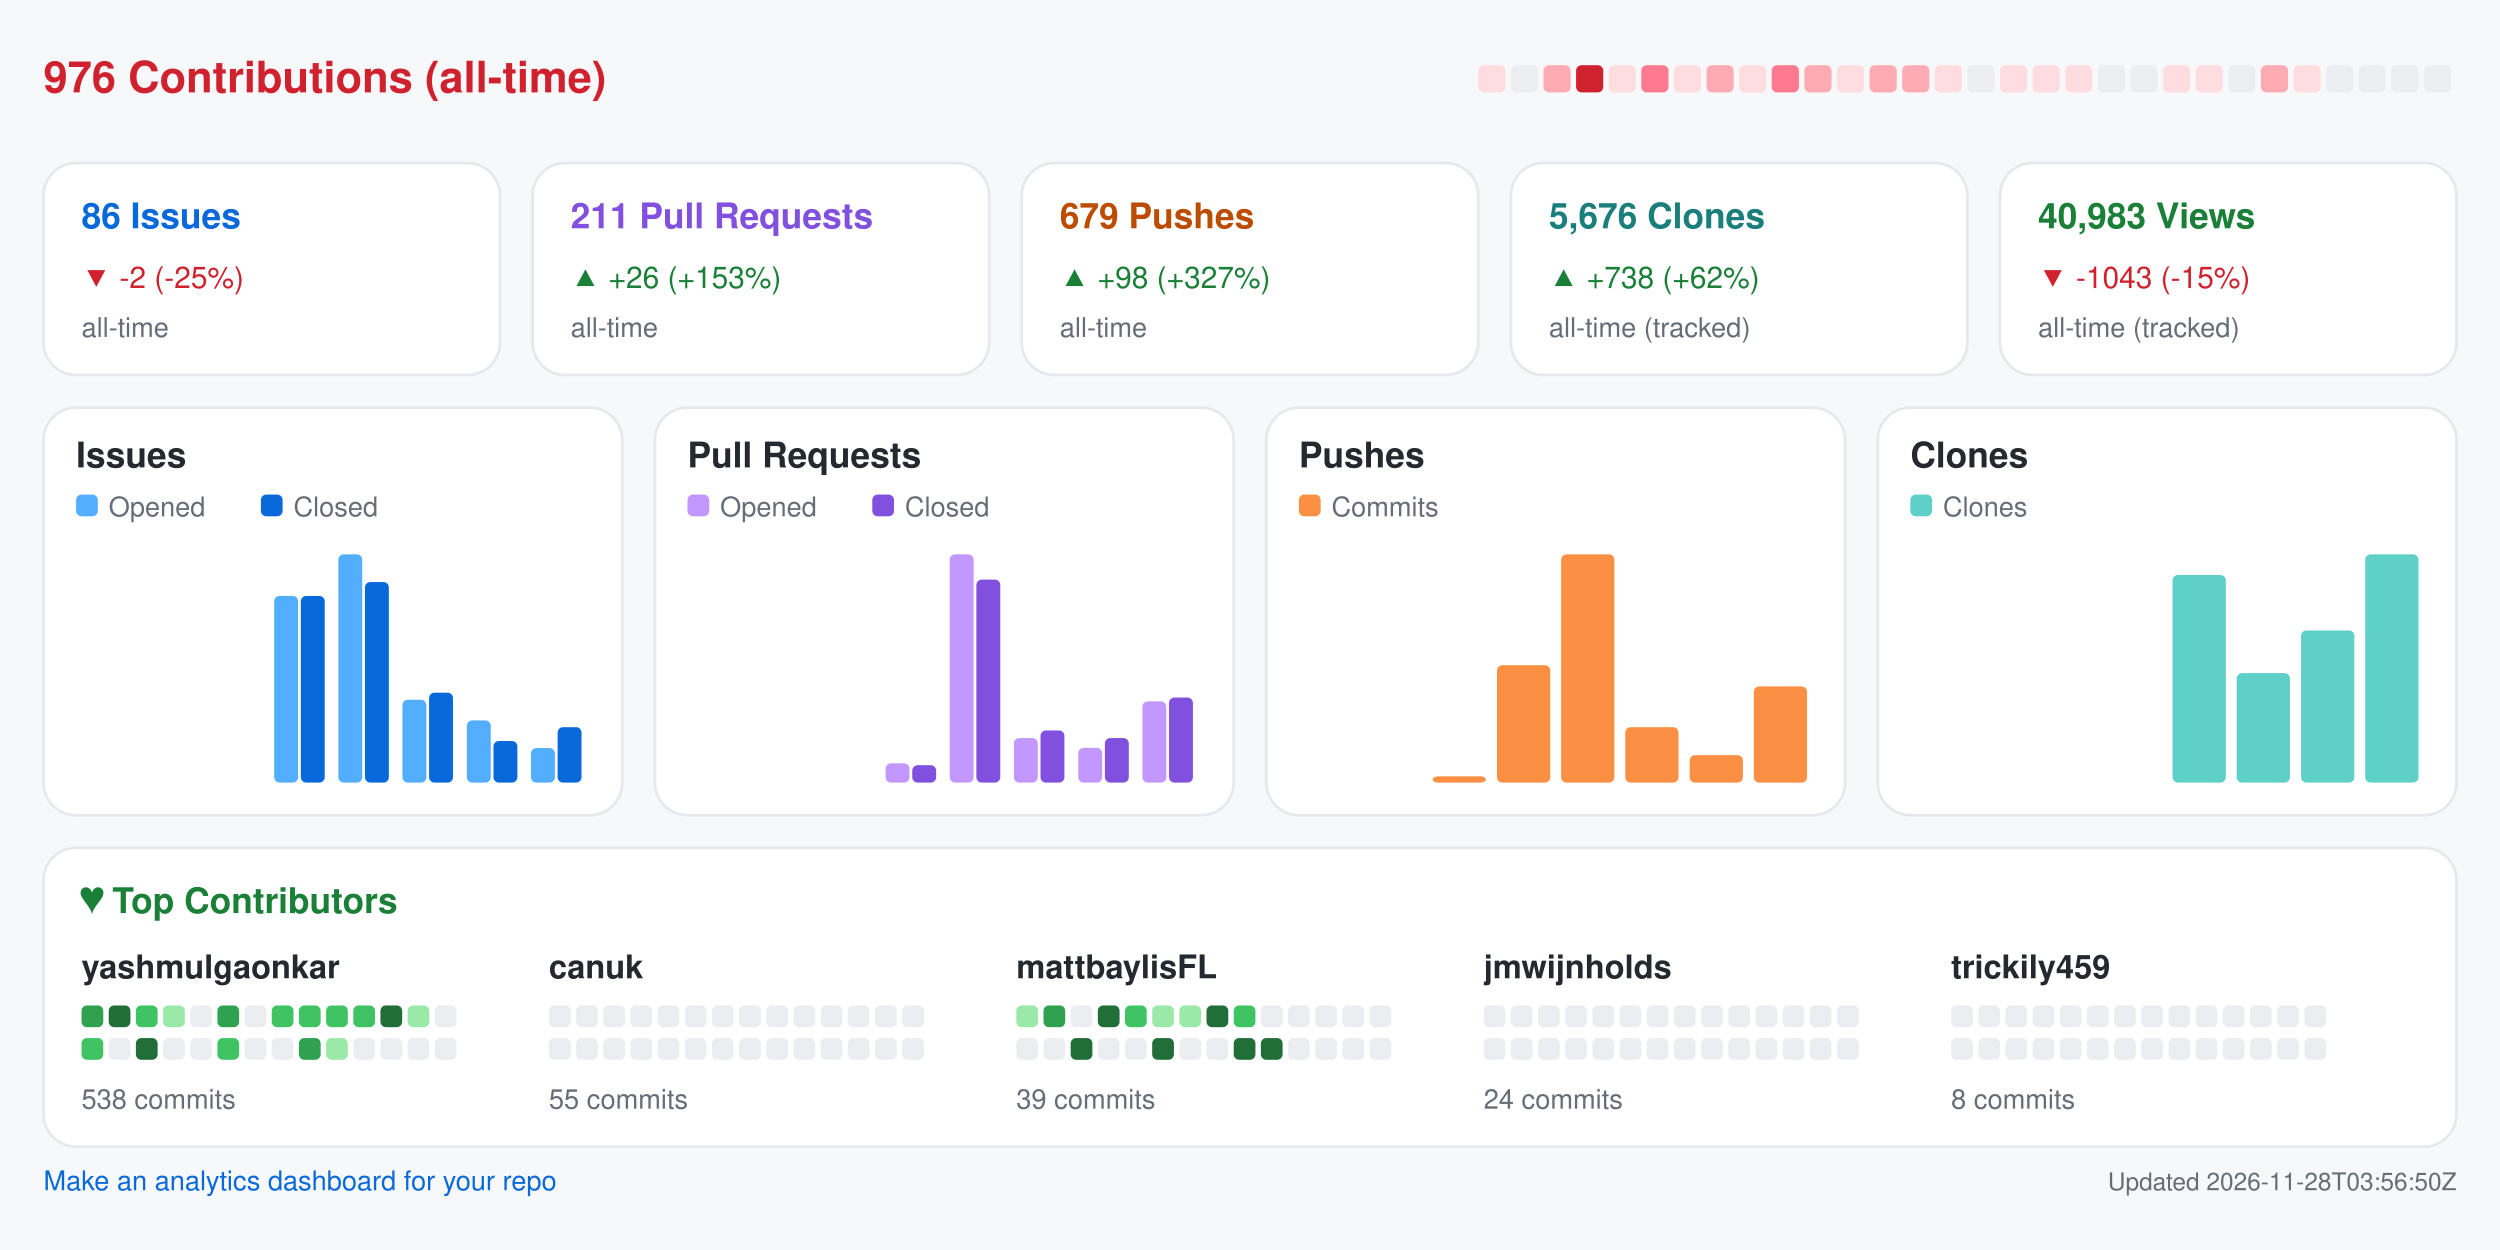
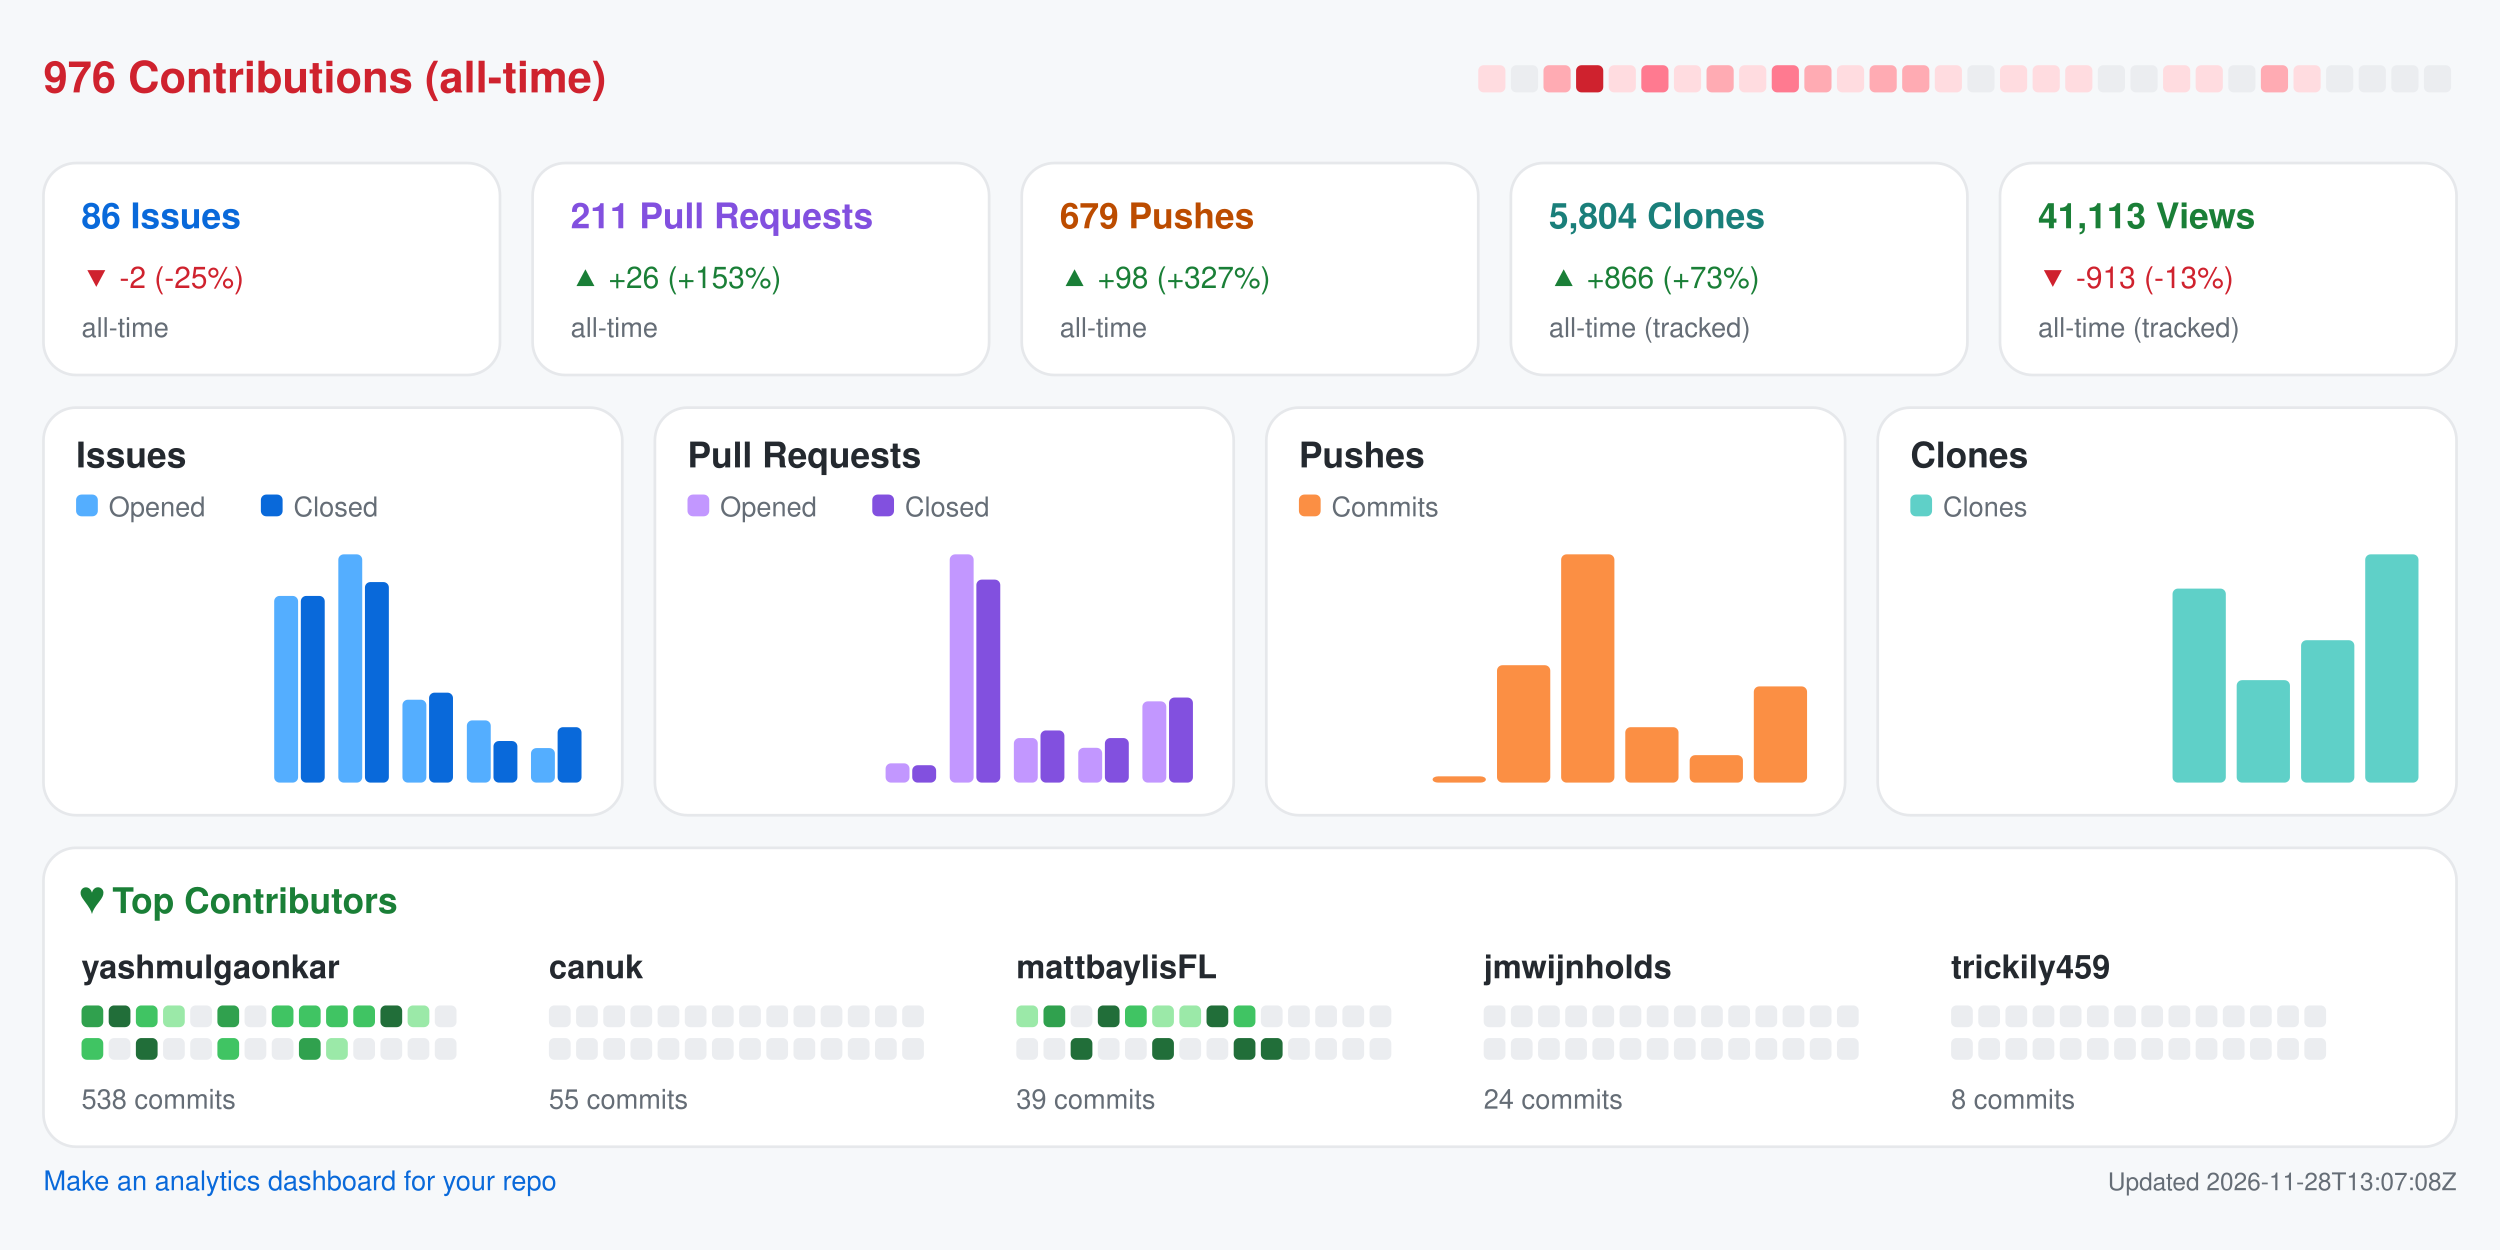
<svg xmlns="http://www.w3.org/2000/svg" width="920" height="460" viewBox="0 0 920 460" role="img" aria-label="Repository analytics for yashmulgaonkar/FlightScnr_Pi">
  <rect x="0.0" y="0.0" width="920.0" height="460.0" rx="0" fill="#f6f8fa" />
  <text x="16.0" y="34.0" fill="#cf222e" font-size="16" font-family="-apple-system,BlinkMacSystemFont,Segoe UI,Helvetica,Arial,sans-serif" font-weight="600" text-anchor="start">976 Contributions (all-time)</text>
  <rect x="544.0" y="24.0" width="10.0" height="10.0" rx="2" fill="#ffdce0" />
  <rect x="556.0" y="24.0" width="10.0" height="10.0" rx="2" fill="#ebedf0" />
  <rect x="568.0" y="24.0" width="10.0" height="10.0" rx="2" fill="#ffabb3" />
  <rect x="580.0" y="24.0" width="10.0" height="10.0" rx="2" fill="#cf222e" />
  <rect x="592.0" y="24.0" width="10.0" height="10.0" rx="2" fill="#ffdce0" />
  <rect x="604.0" y="24.0" width="10.0" height="10.0" rx="2" fill="#ff7a90" />
  <rect x="616.0" y="24.0" width="10.0" height="10.0" rx="2" fill="#ffdce0" />
  <rect x="628.0" y="24.0" width="10.0" height="10.0" rx="2" fill="#ffabb3" />
  <rect x="640.0" y="24.0" width="10.0" height="10.0" rx="2" fill="#ffdce0" />
  <rect x="652.0" y="24.0" width="10.0" height="10.0" rx="2" fill="#ff7a90" />
  <rect x="664.0" y="24.0" width="10.0" height="10.0" rx="2" fill="#ffabb3" />
  <rect x="676.0" y="24.0" width="10.0" height="10.0" rx="2" fill="#ffdce0" />
  <rect x="688.0" y="24.0" width="10.0" height="10.0" rx="2" fill="#ffabb3" />
  <rect x="700.0" y="24.0" width="10.0" height="10.0" rx="2" fill="#ffabb3" />
  <rect x="712.0" y="24.0" width="10.0" height="10.0" rx="2" fill="#ffdce0" />
  <rect x="724.0" y="24.0" width="10.0" height="10.0" rx="2" fill="#ebedf0" />
  <rect x="736.0" y="24.0" width="10.0" height="10.0" rx="2" fill="#ffdce0" />
  <rect x="748.0" y="24.0" width="10.0" height="10.0" rx="2" fill="#ffdce0" />
  <rect x="760.0" y="24.0" width="10.0" height="10.0" rx="2" fill="#ffdce0" />
  <rect x="772.0" y="24.0" width="10.0" height="10.0" rx="2" fill="#ebedf0" />
  <rect x="784.0" y="24.0" width="10.0" height="10.0" rx="2" fill="#ebedf0" />
  <rect x="796.0" y="24.0" width="10.0" height="10.0" rx="2" fill="#ffdce0" />
  <rect x="808.0" y="24.0" width="10.0" height="10.0" rx="2" fill="#ffdce0" />
  <rect x="820.0" y="24.0" width="10.0" height="10.0" rx="2" fill="#ebedf0" />
  <rect x="832.0" y="24.0" width="10.0" height="10.0" rx="2" fill="#ffabb3" />
  <rect x="844.0" y="24.0" width="10.0" height="10.0" rx="2" fill="#ffdce0" />
  <rect x="856.0" y="24.0" width="10.0" height="10.0" rx="2" fill="#ebedf0" />
  <rect x="868.0" y="24.0" width="10.0" height="10.0" rx="2" fill="#ebedf0" />
  <rect x="880.0" y="24.0" width="10.0" height="10.0" rx="2" fill="#ebedf0" />
  <rect x="892.0" y="24.0" width="10.0" height="10.0" rx="2" fill="#ebedf0" />
  <rect x="16.0" y="60.0" width="168.0" height="78.0" rx="12" fill="#ffffff" stroke="#e6e8eb" />
  <text x="30.0" y="84.0" fill="#0969da" font-size="13" font-family="-apple-system,BlinkMacSystemFont,Segoe UI,Helvetica,Arial,sans-serif" font-weight="600" text-anchor="start">86 Issues</text>
  <text x="30.0" y="106.0" fill="#cf222e" font-size="11" font-family="-apple-system,BlinkMacSystemFont,Segoe UI,Helvetica,Arial,sans-serif" font-weight="400" text-anchor="start">▼ -2 (-25%)</text>
  <text x="30.0" y="124.0" fill="#656d76" font-size="10" font-family="-apple-system,BlinkMacSystemFont,Segoe UI,Helvetica,Arial,sans-serif" font-weight="400" text-anchor="start">all-time</text>
  <rect x="196.0" y="60.0" width="168.0" height="78.0" rx="12" fill="#ffffff" stroke="#e6e8eb" />
  <text x="210.0" y="84.0" fill="#8250df" font-size="13" font-family="-apple-system,BlinkMacSystemFont,Segoe UI,Helvetica,Arial,sans-serif" font-weight="600" text-anchor="start">211 Pull Requests</text>
  <text x="210.0" y="106.0" fill="#1a7f37" font-size="11" font-family="-apple-system,BlinkMacSystemFont,Segoe UI,Helvetica,Arial,sans-serif" font-weight="400" text-anchor="start">▲ +26 (+153%)</text>
  <text x="210.0" y="124.0" fill="#656d76" font-size="10" font-family="-apple-system,BlinkMacSystemFont,Segoe UI,Helvetica,Arial,sans-serif" font-weight="400" text-anchor="start">all-time</text>
  <rect x="376.0" y="60.0" width="168.0" height="78.0" rx="12" fill="#ffffff" stroke="#e6e8eb" />
  <text x="390.0" y="84.0" fill="#bc4c00" font-size="13" font-family="-apple-system,BlinkMacSystemFont,Segoe UI,Helvetica,Arial,sans-serif" font-weight="600" text-anchor="start">679 Pushes</text>
  <text x="390.0" y="106.0" fill="#1a7f37" font-size="11" font-family="-apple-system,BlinkMacSystemFont,Segoe UI,Helvetica,Arial,sans-serif" font-weight="400" text-anchor="start">▲ +98 (+327%)</text>
  <text x="390.0" y="124.0" fill="#656d76" font-size="10" font-family="-apple-system,BlinkMacSystemFont,Segoe UI,Helvetica,Arial,sans-serif" font-weight="400" text-anchor="start">all-time</text>
  <rect x="556.0" y="60.0" width="168.0" height="78.0" rx="12" fill="#ffffff" stroke="#e6e8eb" />
-   <text x="570.0" y="84.0" fill="#1a7f7a" font-size="13" font-family="-apple-system,BlinkMacSystemFont,Segoe UI,Helvetica,Arial,sans-serif" font-weight="600" text-anchor="start">5,676 Clones</text>
-   <text x="570.0" y="106.0" fill="#1a7f37" font-size="11" font-family="-apple-system,BlinkMacSystemFont,Segoe UI,Helvetica,Arial,sans-serif" font-weight="400" text-anchor="start">▲ +738 (+62%)</text>
+   <text x="570.0" y="84.0" fill="#1a7f7a" font-size="13" font-family="-apple-system,BlinkMacSystemFont,Segoe UI,Helvetica,Arial,sans-serif" font-weight="600" text-anchor="start">5,804 Clones</text>
+   <text x="570.0" y="106.0" fill="#1a7f37" font-size="11" font-family="-apple-system,BlinkMacSystemFont,Segoe UI,Helvetica,Arial,sans-serif" font-weight="400" text-anchor="start">▲ +866 (+73%)</text>
  <text x="570.0" y="124.0" fill="#656d76" font-size="10" font-family="-apple-system,BlinkMacSystemFont,Segoe UI,Helvetica,Arial,sans-serif" font-weight="400" text-anchor="start">all-time (tracked)</text>
  <rect x="736.0" y="60.0" width="168.0" height="78.0" rx="12" fill="#ffffff" stroke="#e6e8eb" />
-   <text x="750.0" y="84.0" fill="#1a7f37" font-size="13" font-family="-apple-system,BlinkMacSystemFont,Segoe UI,Helvetica,Arial,sans-serif" font-weight="600" text-anchor="start">40,983 Views</text>
-   <text x="750.0" y="106.0" fill="#cf222e" font-size="11" font-family="-apple-system,BlinkMacSystemFont,Segoe UI,Helvetica,Arial,sans-serif" font-weight="400" text-anchor="start">▼ -1043 (-15%)</text>
+   <text x="750.0" y="84.0" fill="#1a7f37" font-size="13" font-family="-apple-system,BlinkMacSystemFont,Segoe UI,Helvetica,Arial,sans-serif" font-weight="600" text-anchor="start">41,113 Views</text>
+   <text x="750.0" y="106.0" fill="#cf222e" font-size="11" font-family="-apple-system,BlinkMacSystemFont,Segoe UI,Helvetica,Arial,sans-serif" font-weight="400" text-anchor="start">▼ -913 (-13%)</text>
  <text x="750.0" y="124.0" fill="#656d76" font-size="10" font-family="-apple-system,BlinkMacSystemFont,Segoe UI,Helvetica,Arial,sans-serif" font-weight="400" text-anchor="start">all-time (tracked)</text>
  <rect x="16.0" y="150.0" width="213.0" height="150.0" rx="12" fill="#ffffff" stroke="#e6e8eb" />
  <text x="28.0" y="172.0" fill="#24292f" font-size="13" font-family="-apple-system,BlinkMacSystemFont,Segoe UI,Helvetica,Arial,sans-serif" font-weight="600" text-anchor="start">Issues</text>
  <rect x="28.0" y="182.0" width="8.0" height="8.0" rx="2" fill="#54aeff" />
  <text x="40.0" y="190.0" fill="#656d76" font-size="10" font-family="-apple-system,BlinkMacSystemFont,Segoe UI,Helvetica,Arial,sans-serif" font-weight="400" text-anchor="start">Opened</text>
  <rect x="96.0" y="182.0" width="8.0" height="8.0" rx="2" fill="#0969da" />
  <text x="108.0" y="190.0" fill="#656d76" font-size="10" font-family="-apple-system,BlinkMacSystemFont,Segoe UI,Helvetica,Arial,sans-serif" font-weight="400" text-anchor="start">Closed</text>
  <rect x="30.0" y="288.0" width="8.8" height="0.0" rx="2" fill="#54aeff" />
  <rect x="39.8" y="288.0" width="8.8" height="0.0" rx="2" fill="#0969da" />
  <rect x="53.6" y="288.0" width="8.8" height="0.0" rx="2" fill="#54aeff" />
  <rect x="63.4" y="288.0" width="8.8" height="0.0" rx="2" fill="#0969da" />
  <rect x="77.2" y="288.0" width="8.8" height="0.0" rx="2" fill="#54aeff" />
  <rect x="87.1" y="288.0" width="8.8" height="0.0" rx="2" fill="#0969da" />
  <rect x="100.9" y="219.3" width="8.8" height="68.7" rx="2" fill="#54aeff" />
  <rect x="110.7" y="219.3" width="8.8" height="68.7" rx="2" fill="#0969da" />
  <rect x="124.5" y="204.0" width="8.8" height="84.0" rx="2" fill="#54aeff" />
  <rect x="134.3" y="214.2" width="8.8" height="73.8" rx="2" fill="#0969da" />
  <rect x="148.1" y="257.5" width="8.8" height="30.5" rx="2" fill="#54aeff" />
  <rect x="157.9" y="254.9" width="8.8" height="33.1" rx="2" fill="#0969da" />
  <rect x="171.8" y="265.1" width="8.8" height="22.9" rx="2" fill="#54aeff" />
  <rect x="181.6" y="272.7" width="8.8" height="15.3" rx="2" fill="#0969da" />
  <rect x="195.4" y="275.3" width="8.8" height="12.7" rx="2" fill="#54aeff" />
  <rect x="205.2" y="267.6" width="8.8" height="20.4" rx="2" fill="#0969da" />
  <rect x="241.0" y="150.0" width="213.0" height="150.0" rx="12" fill="#ffffff" stroke="#e6e8eb" />
  <text x="253.0" y="172.0" fill="#24292f" font-size="13" font-family="-apple-system,BlinkMacSystemFont,Segoe UI,Helvetica,Arial,sans-serif" font-weight="600" text-anchor="start">Pull Requests</text>
  <rect x="253.0" y="182.0" width="8.0" height="8.0" rx="2" fill="#c297ff" />
  <text x="265.0" y="190.0" fill="#656d76" font-size="10" font-family="-apple-system,BlinkMacSystemFont,Segoe UI,Helvetica,Arial,sans-serif" font-weight="400" text-anchor="start">Opened</text>
  <rect x="321.0" y="182.0" width="8.0" height="8.0" rx="2" fill="#8250df" />
  <text x="333.0" y="190.0" fill="#656d76" font-size="10" font-family="-apple-system,BlinkMacSystemFont,Segoe UI,Helvetica,Arial,sans-serif" font-weight="400" text-anchor="start">Closed</text>
  <rect x="255.0" y="288.0" width="8.8" height="0.0" rx="2" fill="#c297ff" />
  <rect x="264.8" y="288.0" width="8.8" height="0.0" rx="2" fill="#8250df" />
  <rect x="278.6" y="288.0" width="8.8" height="0.0" rx="2" fill="#c297ff" />
  <rect x="288.4" y="288.0" width="8.8" height="0.0" rx="2" fill="#8250df" />
  <rect x="302.2" y="288.0" width="8.8" height="0.0" rx="2" fill="#c297ff" />
  <rect x="312.1" y="288.0" width="8.8" height="0.0" rx="2" fill="#8250df" />
  <rect x="325.9" y="280.9" width="8.8" height="7.1" rx="2" fill="#c297ff" />
  <rect x="335.7" y="281.6" width="8.8" height="6.4" rx="2" fill="#8250df" />
  <rect x="349.5" y="204.0" width="8.8" height="84.0" rx="2" fill="#c297ff" />
  <rect x="359.3" y="213.3" width="8.8" height="74.7" rx="2" fill="#8250df" />
  <rect x="373.1" y="271.6" width="8.8" height="16.4" rx="2" fill="#c297ff" />
  <rect x="382.9" y="268.8" width="8.8" height="19.2" rx="2" fill="#8250df" />
  <rect x="396.8" y="275.2" width="8.8" height="12.8" rx="2" fill="#c297ff" />
  <rect x="406.6" y="271.6" width="8.8" height="16.4" rx="2" fill="#8250df" />
  <rect x="420.4" y="258.1" width="8.8" height="29.9" rx="2" fill="#c297ff" />
  <rect x="430.2" y="256.7" width="8.8" height="31.3" rx="2" fill="#8250df" />
  <rect x="466.0" y="150.0" width="213.0" height="150.0" rx="12" fill="#ffffff" stroke="#e6e8eb" />
  <text x="478.0" y="172.0" fill="#24292f" font-size="13" font-family="-apple-system,BlinkMacSystemFont,Segoe UI,Helvetica,Arial,sans-serif" font-weight="600" text-anchor="start">Pushes</text>
  <rect x="478.0" y="182.0" width="8.0" height="8.0" rx="2" fill="#fb8f44" />
  <text x="490.0" y="190.0" fill="#656d76" font-size="10" font-family="-apple-system,BlinkMacSystemFont,Segoe UI,Helvetica,Arial,sans-serif" font-weight="400" text-anchor="start">Commits</text>
  <rect x="480.0" y="288.0" width="19.6" height="0.0" rx="2" fill="#fb8f44" />
  <rect x="503.6" y="288.0" width="19.6" height="0.0" rx="2" fill="#fb8f44" />
  <rect x="527.2" y="285.7" width="19.6" height="2.3" rx="2" fill="#fb8f44" />
  <rect x="550.9" y="244.8" width="19.6" height="43.2" rx="2" fill="#fb8f44" />
  <rect x="574.5" y="204.0" width="19.6" height="84.0" rx="2" fill="#fb8f44" />
  <rect x="598.1" y="267.6" width="19.6" height="20.4" rx="2" fill="#fb8f44" />
  <rect x="621.8" y="277.9" width="19.6" height="10.1" rx="2" fill="#fb8f44" />
  <rect x="645.4" y="252.6" width="19.6" height="35.4" rx="2" fill="#fb8f44" />
  <rect x="691.0" y="150.0" width="213.0" height="150.0" rx="12" fill="#ffffff" stroke="#e6e8eb" />
  <text x="703.0" y="172.0" fill="#24292f" font-size="13" font-family="-apple-system,BlinkMacSystemFont,Segoe UI,Helvetica,Arial,sans-serif" font-weight="600" text-anchor="start">Clones</text>
  <rect x="703.0" y="182.0" width="8.0" height="8.0" rx="2" fill="#5fd0c8" />
  <text x="715.0" y="190.0" fill="#656d76" font-size="10" font-family="-apple-system,BlinkMacSystemFont,Segoe UI,Helvetica,Arial,sans-serif" font-weight="400" text-anchor="start">Clones</text>
  <rect x="705.0" y="288.0" width="19.6" height="0.0" rx="2" fill="#5fd0c8" />
  <rect x="728.6" y="288.0" width="19.6" height="0.0" rx="2" fill="#5fd0c8" />
  <rect x="752.2" y="288.0" width="19.6" height="0.0" rx="2" fill="#5fd0c8" />
  <rect x="775.9" y="288.0" width="19.6" height="0.0" rx="2" fill="#5fd0c8" />
-   <rect x="799.5" y="211.6" width="19.6" height="76.4" rx="2" fill="#5fd0c8" />
-   <rect x="823.1" y="247.7" width="19.6" height="40.3" rx="2" fill="#5fd0c8" />
-   <rect x="846.8" y="232.0" width="19.6" height="56.0" rx="2" fill="#5fd0c8" />
+   <rect x="799.5" y="216.6" width="19.6" height="71.4" rx="2" fill="#5fd0c8" />
+   <rect x="823.1" y="250.3" width="19.6" height="37.7" rx="2" fill="#5fd0c8" />
+   <rect x="846.8" y="235.6" width="19.6" height="52.4" rx="2" fill="#5fd0c8" />
  <rect x="870.4" y="204.0" width="19.6" height="84.0" rx="2" fill="#5fd0c8" />
  <rect x="16.0" y="312.0" width="888.0" height="110.0" rx="12" fill="#ffffff" stroke="#e6e8eb" />
  <text x="30.0" y="336.0" fill="#1a7f37" font-size="13" font-family="-apple-system,BlinkMacSystemFont,Segoe UI,Helvetica,Arial,sans-serif" font-weight="600" text-anchor="start">♥  Top Contributors</text>
  <text x="30.0" y="360.0" fill="#24292f" font-size="12" font-family="-apple-system,BlinkMacSystemFont,Segoe UI,Helvetica,Arial,sans-serif" font-weight="600" text-anchor="start">yashmulgaonkar</text>
  <rect x="30.0" y="370.0" width="8.0" height="8.0" rx="2" fill="#30a14e" />
  <rect x="40.0" y="370.0" width="8.0" height="8.0" rx="2" fill="#216e39" />
  <rect x="50.0" y="370.0" width="8.0" height="8.0" rx="2" fill="#40c463" />
  <rect x="60.0" y="370.0" width="8.0" height="8.0" rx="2" fill="#9be9a8" />
  <rect x="70.0" y="370.0" width="8.0" height="8.0" rx="2" fill="#ebedf0" />
  <rect x="80.0" y="370.0" width="8.0" height="8.0" rx="2" fill="#30a14e" />
  <rect x="90.0" y="370.0" width="8.0" height="8.0" rx="2" fill="#ebedf0" />
  <rect x="100.0" y="370.0" width="8.0" height="8.0" rx="2" fill="#40c463" />
  <rect x="110.0" y="370.0" width="8.0" height="8.0" rx="2" fill="#40c463" />
  <rect x="120.0" y="370.0" width="8.0" height="8.0" rx="2" fill="#40c463" />
  <rect x="130.0" y="370.0" width="8.0" height="8.0" rx="2" fill="#40c463" />
  <rect x="140.0" y="370.0" width="8.0" height="8.0" rx="2" fill="#216e39" />
  <rect x="150.0" y="370.0" width="8.0" height="8.0" rx="2" fill="#9be9a8" />
  <rect x="160.0" y="370.0" width="8.0" height="8.0" rx="2" fill="#ebedf0" />
  <rect x="30.0" y="382.0" width="8.0" height="8.0" rx="2" fill="#40c463" />
  <rect x="40.0" y="382.0" width="8.0" height="8.0" rx="2" fill="#ebedf0" />
  <rect x="50.0" y="382.0" width="8.0" height="8.0" rx="2" fill="#216e39" />
  <rect x="60.0" y="382.0" width="8.0" height="8.0" rx="2" fill="#ebedf0" />
  <rect x="70.0" y="382.0" width="8.0" height="8.0" rx="2" fill="#ebedf0" />
  <rect x="80.0" y="382.0" width="8.0" height="8.0" rx="2" fill="#40c463" />
  <rect x="90.0" y="382.0" width="8.0" height="8.0" rx="2" fill="#ebedf0" />
  <rect x="100.0" y="382.0" width="8.0" height="8.0" rx="2" fill="#ebedf0" />
  <rect x="110.0" y="382.0" width="8.0" height="8.0" rx="2" fill="#30a14e" />
  <rect x="120.0" y="382.0" width="8.0" height="8.0" rx="2" fill="#9be9a8" />
  <rect x="130.0" y="382.0" width="8.0" height="8.0" rx="2" fill="#ebedf0" />
  <rect x="140.0" y="382.0" width="8.0" height="8.0" rx="2" fill="#ebedf0" />
  <rect x="150.0" y="382.0" width="8.0" height="8.0" rx="2" fill="#ebedf0" />
  <rect x="160.0" y="382.0" width="8.0" height="8.0" rx="2" fill="#ebedf0" />
  <text x="30.0" y="408.0" fill="#656d76" font-size="10" font-family="-apple-system,BlinkMacSystemFont,Segoe UI,Helvetica,Arial,sans-serif" font-weight="400" text-anchor="start">538 commits</text>
  <text x="202.0" y="360.0" fill="#24292f" font-size="12" font-family="-apple-system,BlinkMacSystemFont,Segoe UI,Helvetica,Arial,sans-serif" font-weight="600" text-anchor="start">canuk</text>
  <rect x="202.0" y="370.0" width="8.0" height="8.0" rx="2" fill="#ebedf0" />
  <rect x="212.0" y="370.0" width="8.0" height="8.0" rx="2" fill="#ebedf0" />
  <rect x="222.0" y="370.0" width="8.0" height="8.0" rx="2" fill="#ebedf0" />
  <rect x="232.0" y="370.0" width="8.0" height="8.0" rx="2" fill="#ebedf0" />
  <rect x="242.0" y="370.0" width="8.0" height="8.0" rx="2" fill="#ebedf0" />
  <rect x="252.0" y="370.0" width="8.0" height="8.0" rx="2" fill="#ebedf0" />
  <rect x="262.0" y="370.0" width="8.0" height="8.0" rx="2" fill="#ebedf0" />
  <rect x="272.0" y="370.0" width="8.0" height="8.0" rx="2" fill="#ebedf0" />
  <rect x="282.0" y="370.0" width="8.0" height="8.0" rx="2" fill="#ebedf0" />
  <rect x="292.0" y="370.0" width="8.0" height="8.0" rx="2" fill="#ebedf0" />
  <rect x="302.0" y="370.0" width="8.0" height="8.0" rx="2" fill="#ebedf0" />
  <rect x="312.0" y="370.0" width="8.0" height="8.0" rx="2" fill="#ebedf0" />
  <rect x="322.0" y="370.0" width="8.0" height="8.0" rx="2" fill="#ebedf0" />
  <rect x="332.0" y="370.0" width="8.0" height="8.0" rx="2" fill="#ebedf0" />
  <rect x="202.0" y="382.0" width="8.0" height="8.0" rx="2" fill="#ebedf0" />
  <rect x="212.0" y="382.0" width="8.0" height="8.0" rx="2" fill="#ebedf0" />
  <rect x="222.0" y="382.0" width="8.0" height="8.0" rx="2" fill="#ebedf0" />
  <rect x="232.0" y="382.0" width="8.0" height="8.0" rx="2" fill="#ebedf0" />
  <rect x="242.0" y="382.0" width="8.0" height="8.0" rx="2" fill="#ebedf0" />
  <rect x="252.0" y="382.0" width="8.0" height="8.0" rx="2" fill="#ebedf0" />
  <rect x="262.0" y="382.0" width="8.0" height="8.0" rx="2" fill="#ebedf0" />
  <rect x="272.0" y="382.0" width="8.0" height="8.0" rx="2" fill="#ebedf0" />
  <rect x="282.0" y="382.0" width="8.0" height="8.0" rx="2" fill="#ebedf0" />
  <rect x="292.0" y="382.0" width="8.0" height="8.0" rx="2" fill="#ebedf0" />
  <rect x="302.0" y="382.0" width="8.0" height="8.0" rx="2" fill="#ebedf0" />
  <rect x="312.0" y="382.0" width="8.0" height="8.0" rx="2" fill="#ebedf0" />
  <rect x="322.0" y="382.0" width="8.0" height="8.0" rx="2" fill="#ebedf0" />
  <rect x="332.0" y="382.0" width="8.0" height="8.0" rx="2" fill="#ebedf0" />
  <text x="202.0" y="408.0" fill="#656d76" font-size="10" font-family="-apple-system,BlinkMacSystemFont,Segoe UI,Helvetica,Arial,sans-serif" font-weight="400" text-anchor="start">55 commits</text>
  <text x="374.0" y="360.0" fill="#24292f" font-size="12" font-family="-apple-system,BlinkMacSystemFont,Segoe UI,Helvetica,Arial,sans-serif" font-weight="600" text-anchor="start">mattbaylisFL</text>
  <rect x="374.0" y="370.0" width="8.0" height="8.0" rx="2" fill="#9be9a8" />
  <rect x="384.0" y="370.0" width="8.0" height="8.0" rx="2" fill="#30a14e" />
  <rect x="394.0" y="370.0" width="8.0" height="8.0" rx="2" fill="#ebedf0" />
  <rect x="404.0" y="370.0" width="8.0" height="8.0" rx="2" fill="#216e39" />
  <rect x="414.0" y="370.0" width="8.0" height="8.0" rx="2" fill="#40c463" />
  <rect x="424.0" y="370.0" width="8.0" height="8.0" rx="2" fill="#9be9a8" />
  <rect x="434.0" y="370.0" width="8.0" height="8.0" rx="2" fill="#9be9a8" />
  <rect x="444.0" y="370.0" width="8.0" height="8.0" rx="2" fill="#216e39" />
  <rect x="454.0" y="370.0" width="8.0" height="8.0" rx="2" fill="#40c463" />
  <rect x="464.0" y="370.0" width="8.0" height="8.0" rx="2" fill="#ebedf0" />
  <rect x="474.0" y="370.0" width="8.0" height="8.0" rx="2" fill="#ebedf0" />
  <rect x="484.0" y="370.0" width="8.0" height="8.0" rx="2" fill="#ebedf0" />
  <rect x="494.0" y="370.0" width="8.0" height="8.0" rx="2" fill="#ebedf0" />
  <rect x="504.0" y="370.0" width="8.0" height="8.0" rx="2" fill="#ebedf0" />
  <rect x="374.0" y="382.0" width="8.0" height="8.0" rx="2" fill="#ebedf0" />
  <rect x="384.0" y="382.0" width="8.0" height="8.0" rx="2" fill="#ebedf0" />
  <rect x="394.0" y="382.0" width="8.0" height="8.0" rx="2" fill="#216e39" />
  <rect x="404.0" y="382.0" width="8.0" height="8.0" rx="2" fill="#ebedf0" />
  <rect x="414.0" y="382.0" width="8.0" height="8.0" rx="2" fill="#ebedf0" />
  <rect x="424.0" y="382.0" width="8.0" height="8.0" rx="2" fill="#216e39" />
  <rect x="434.0" y="382.0" width="8.0" height="8.0" rx="2" fill="#ebedf0" />
  <rect x="444.0" y="382.0" width="8.0" height="8.0" rx="2" fill="#ebedf0" />
  <rect x="454.0" y="382.0" width="8.0" height="8.0" rx="2" fill="#216e39" />
  <rect x="464.0" y="382.0" width="8.0" height="8.0" rx="2" fill="#216e39" />
  <rect x="474.0" y="382.0" width="8.0" height="8.0" rx="2" fill="#ebedf0" />
  <rect x="484.0" y="382.0" width="8.0" height="8.0" rx="2" fill="#ebedf0" />
  <rect x="494.0" y="382.0" width="8.0" height="8.0" rx="2" fill="#ebedf0" />
  <rect x="504.0" y="382.0" width="8.0" height="8.0" rx="2" fill="#ebedf0" />
  <text x="374.0" y="408.0" fill="#656d76" font-size="10" font-family="-apple-system,BlinkMacSystemFont,Segoe UI,Helvetica,Arial,sans-serif" font-weight="400" text-anchor="start">39 commits</text>
  <text x="546.0" y="360.0" fill="#24292f" font-size="12" font-family="-apple-system,BlinkMacSystemFont,Segoe UI,Helvetica,Arial,sans-serif" font-weight="600" text-anchor="start">jmwijnholds</text>
  <rect x="546.0" y="370.0" width="8.0" height="8.0" rx="2" fill="#ebedf0" />
  <rect x="556.0" y="370.0" width="8.0" height="8.0" rx="2" fill="#ebedf0" />
  <rect x="566.0" y="370.0" width="8.0" height="8.0" rx="2" fill="#ebedf0" />
  <rect x="576.0" y="370.0" width="8.0" height="8.0" rx="2" fill="#ebedf0" />
  <rect x="586.0" y="370.0" width="8.0" height="8.0" rx="2" fill="#ebedf0" />
  <rect x="596.0" y="370.0" width="8.0" height="8.0" rx="2" fill="#ebedf0" />
  <rect x="606.0" y="370.0" width="8.0" height="8.0" rx="2" fill="#ebedf0" />
  <rect x="616.0" y="370.0" width="8.0" height="8.0" rx="2" fill="#ebedf0" />
  <rect x="626.0" y="370.0" width="8.0" height="8.0" rx="2" fill="#ebedf0" />
  <rect x="636.0" y="370.0" width="8.0" height="8.0" rx="2" fill="#ebedf0" />
  <rect x="646.0" y="370.0" width="8.0" height="8.0" rx="2" fill="#ebedf0" />
  <rect x="656.0" y="370.0" width="8.0" height="8.0" rx="2" fill="#ebedf0" />
  <rect x="666.0" y="370.0" width="8.0" height="8.0" rx="2" fill="#ebedf0" />
  <rect x="676.0" y="370.0" width="8.0" height="8.0" rx="2" fill="#ebedf0" />
  <rect x="546.0" y="382.0" width="8.0" height="8.0" rx="2" fill="#ebedf0" />
  <rect x="556.0" y="382.0" width="8.0" height="8.0" rx="2" fill="#ebedf0" />
  <rect x="566.0" y="382.0" width="8.0" height="8.0" rx="2" fill="#ebedf0" />
  <rect x="576.0" y="382.0" width="8.0" height="8.0" rx="2" fill="#ebedf0" />
  <rect x="586.0" y="382.0" width="8.0" height="8.0" rx="2" fill="#ebedf0" />
  <rect x="596.0" y="382.0" width="8.0" height="8.0" rx="2" fill="#ebedf0" />
  <rect x="606.0" y="382.0" width="8.0" height="8.0" rx="2" fill="#ebedf0" />
  <rect x="616.0" y="382.0" width="8.0" height="8.0" rx="2" fill="#ebedf0" />
  <rect x="626.0" y="382.0" width="8.0" height="8.0" rx="2" fill="#ebedf0" />
  <rect x="636.0" y="382.0" width="8.0" height="8.0" rx="2" fill="#ebedf0" />
  <rect x="646.0" y="382.0" width="8.0" height="8.0" rx="2" fill="#ebedf0" />
  <rect x="656.0" y="382.0" width="8.0" height="8.0" rx="2" fill="#ebedf0" />
  <rect x="666.0" y="382.0" width="8.0" height="8.0" rx="2" fill="#ebedf0" />
  <rect x="676.0" y="382.0" width="8.0" height="8.0" rx="2" fill="#ebedf0" />
  <text x="546.0" y="408.0" fill="#656d76" font-size="10" font-family="-apple-system,BlinkMacSystemFont,Segoe UI,Helvetica,Arial,sans-serif" font-weight="400" text-anchor="start">24 commits</text>
  <text x="718.0" y="360.0" fill="#24292f" font-size="12" font-family="-apple-system,BlinkMacSystemFont,Segoe UI,Helvetica,Arial,sans-serif" font-weight="600" text-anchor="start">trickily459</text>
  <rect x="718.0" y="370.0" width="8.0" height="8.0" rx="2" fill="#ebedf0" />
  <rect x="728.0" y="370.0" width="8.0" height="8.0" rx="2" fill="#ebedf0" />
  <rect x="738.0" y="370.0" width="8.0" height="8.0" rx="2" fill="#ebedf0" />
  <rect x="748.0" y="370.0" width="8.0" height="8.0" rx="2" fill="#ebedf0" />
  <rect x="758.0" y="370.0" width="8.0" height="8.0" rx="2" fill="#ebedf0" />
  <rect x="768.0" y="370.0" width="8.0" height="8.0" rx="2" fill="#ebedf0" />
  <rect x="778.0" y="370.0" width="8.0" height="8.0" rx="2" fill="#ebedf0" />
  <rect x="788.0" y="370.0" width="8.0" height="8.0" rx="2" fill="#ebedf0" />
  <rect x="798.0" y="370.0" width="8.0" height="8.0" rx="2" fill="#ebedf0" />
  <rect x="808.0" y="370.0" width="8.0" height="8.0" rx="2" fill="#ebedf0" />
  <rect x="818.0" y="370.0" width="8.0" height="8.0" rx="2" fill="#ebedf0" />
  <rect x="828.0" y="370.0" width="8.0" height="8.0" rx="2" fill="#ebedf0" />
  <rect x="838.0" y="370.0" width="8.0" height="8.0" rx="2" fill="#ebedf0" />
  <rect x="848.0" y="370.0" width="8.0" height="8.0" rx="2" fill="#ebedf0" />
  <rect x="718.0" y="382.0" width="8.0" height="8.0" rx="2" fill="#ebedf0" />
  <rect x="728.0" y="382.0" width="8.0" height="8.0" rx="2" fill="#ebedf0" />
  <rect x="738.0" y="382.0" width="8.0" height="8.0" rx="2" fill="#ebedf0" />
  <rect x="748.0" y="382.0" width="8.0" height="8.0" rx="2" fill="#ebedf0" />
  <rect x="758.0" y="382.0" width="8.0" height="8.0" rx="2" fill="#ebedf0" />
  <rect x="768.0" y="382.0" width="8.0" height="8.0" rx="2" fill="#ebedf0" />
  <rect x="778.0" y="382.0" width="8.0" height="8.0" rx="2" fill="#ebedf0" />
  <rect x="788.0" y="382.0" width="8.0" height="8.0" rx="2" fill="#ebedf0" />
  <rect x="798.0" y="382.0" width="8.0" height="8.0" rx="2" fill="#ebedf0" />
  <rect x="808.0" y="382.0" width="8.0" height="8.0" rx="2" fill="#ebedf0" />
  <rect x="818.0" y="382.0" width="8.0" height="8.0" rx="2" fill="#ebedf0" />
  <rect x="828.0" y="382.0" width="8.0" height="8.0" rx="2" fill="#ebedf0" />
  <rect x="838.0" y="382.0" width="8.0" height="8.0" rx="2" fill="#ebedf0" />
  <rect x="848.0" y="382.0" width="8.0" height="8.0" rx="2" fill="#ebedf0" />
  <text x="718.0" y="408.0" fill="#656d76" font-size="10" font-family="-apple-system,BlinkMacSystemFont,Segoe UI,Helvetica,Arial,sans-serif" font-weight="400" text-anchor="start">8 commits</text>
  <a href="https://github.com/yashmulgaonkar/repo-analytics" target="_blank" rel="noopener noreferrer">
    <text x="16.0" y="438.0" fill="#0969da" font-size="10" font-family="-apple-system,BlinkMacSystemFont,Segoe UI,Helvetica,Arial,sans-serif" font-weight="400" text-anchor="start">Make an analytics dashboard for your repo</text>
  </a>
-   <text x="904.0" y="438.0" fill="#656d76" font-size="9" font-family="-apple-system,BlinkMacSystemFont,Segoe UI,Helvetica,Arial,sans-serif" font-weight="400" text-anchor="end">Updated 2026-11-28T03:56:50Z</text>
+   <text x="904.0" y="438.0" fill="#656d76" font-size="9" font-family="-apple-system,BlinkMacSystemFont,Segoe UI,Helvetica,Arial,sans-serif" font-weight="400" text-anchor="end">Updated 2026-11-28T13:07:08Z</text>
</svg>
